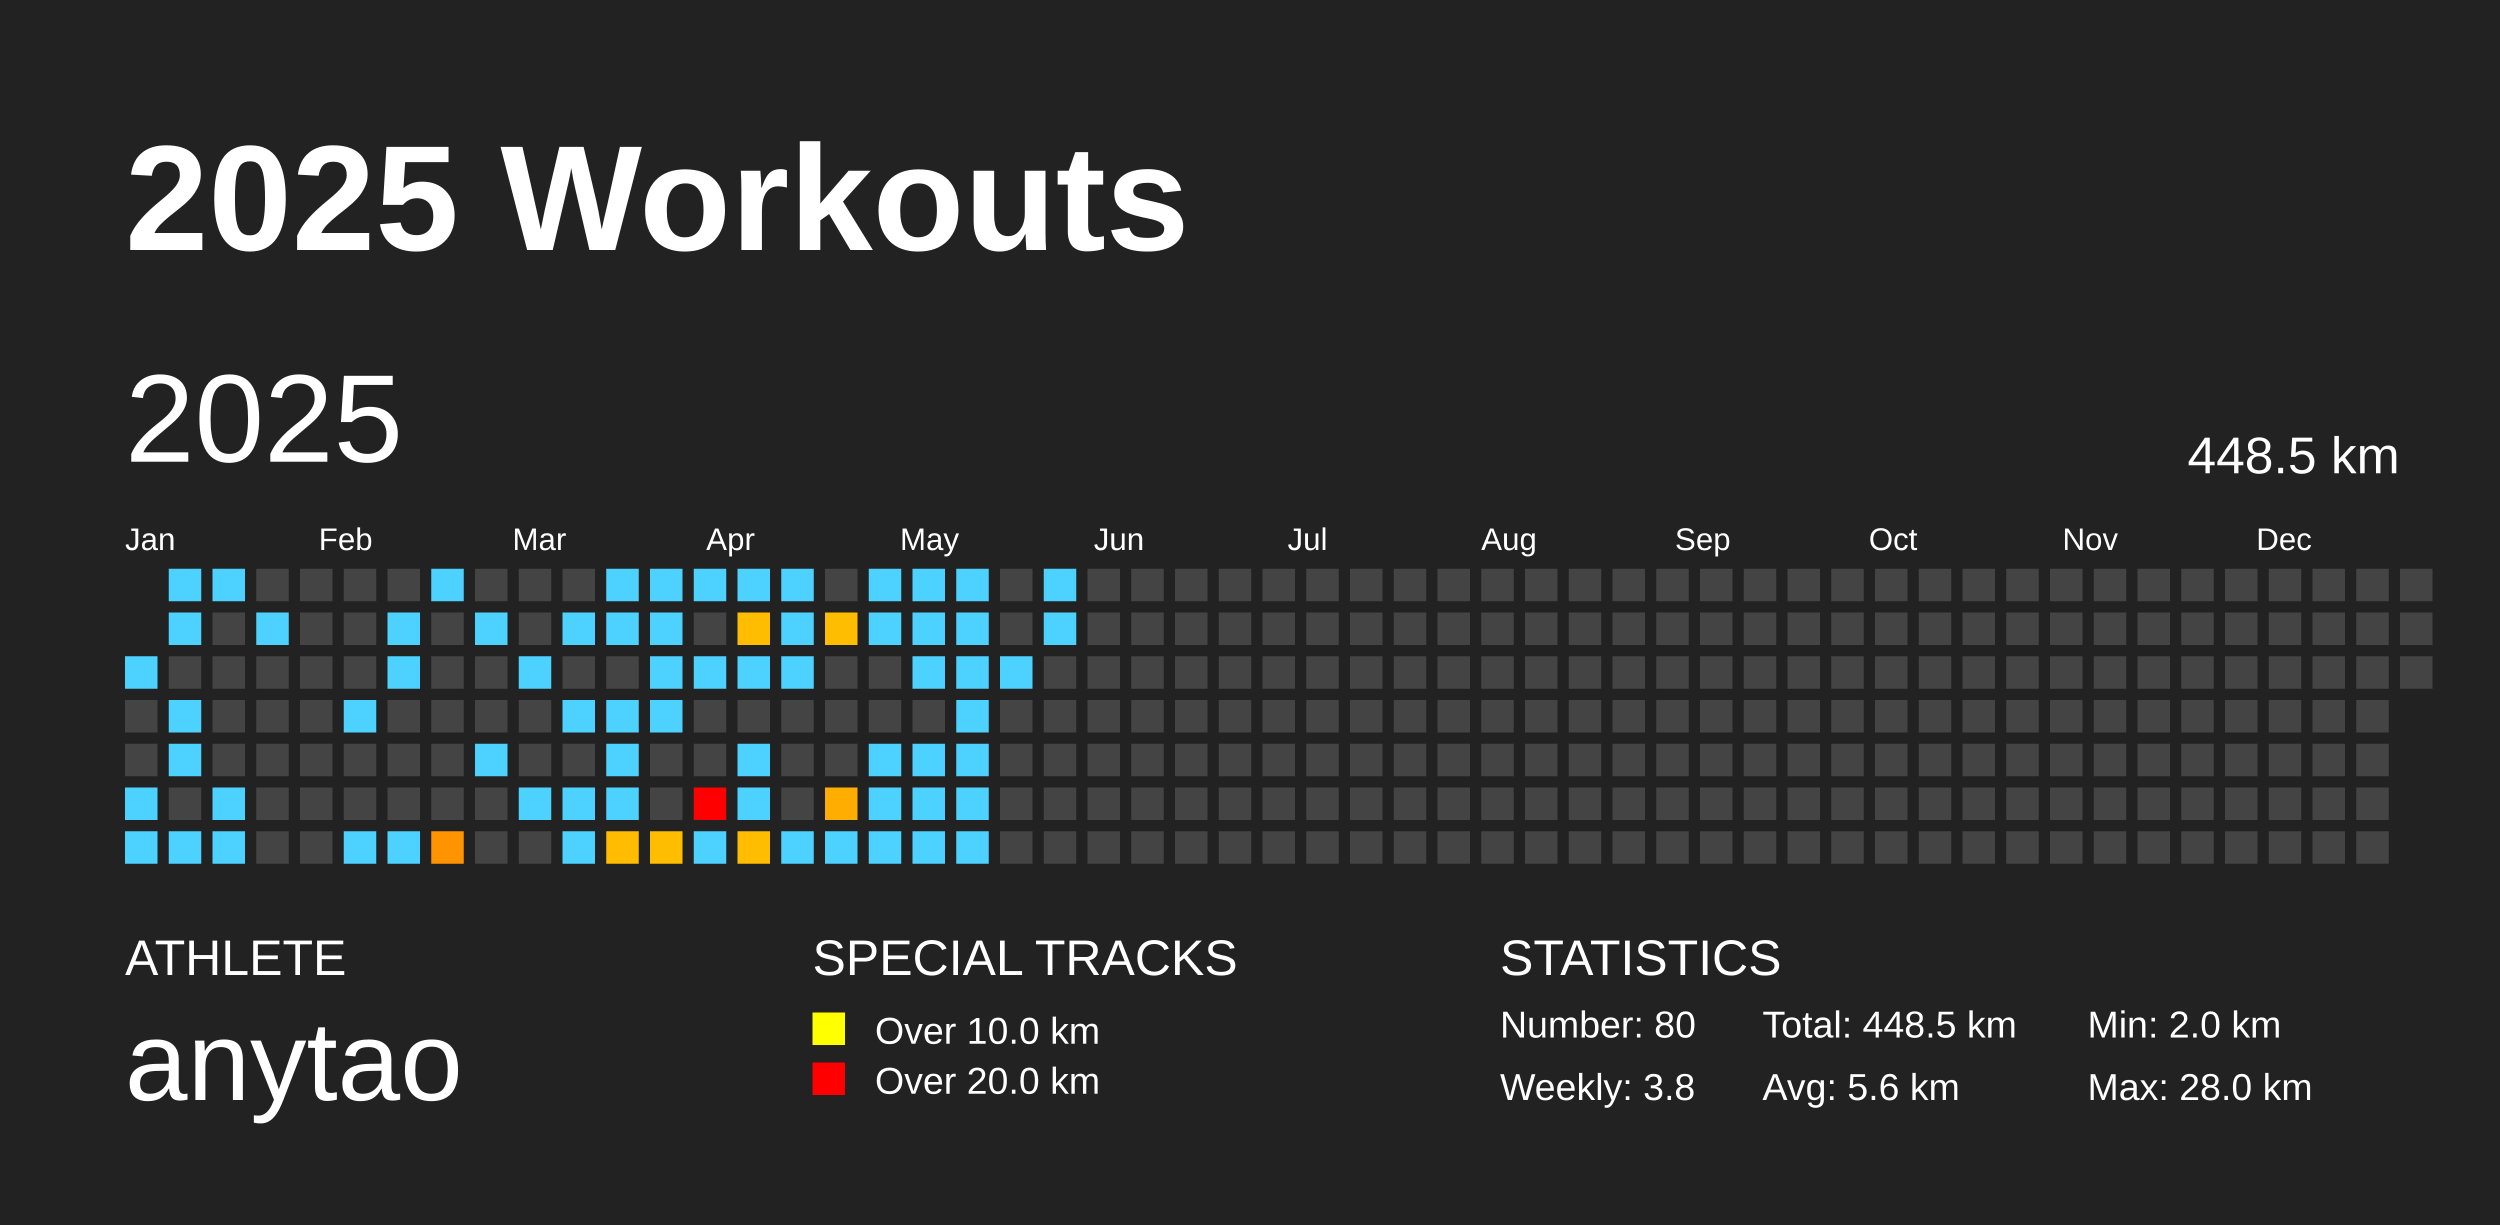
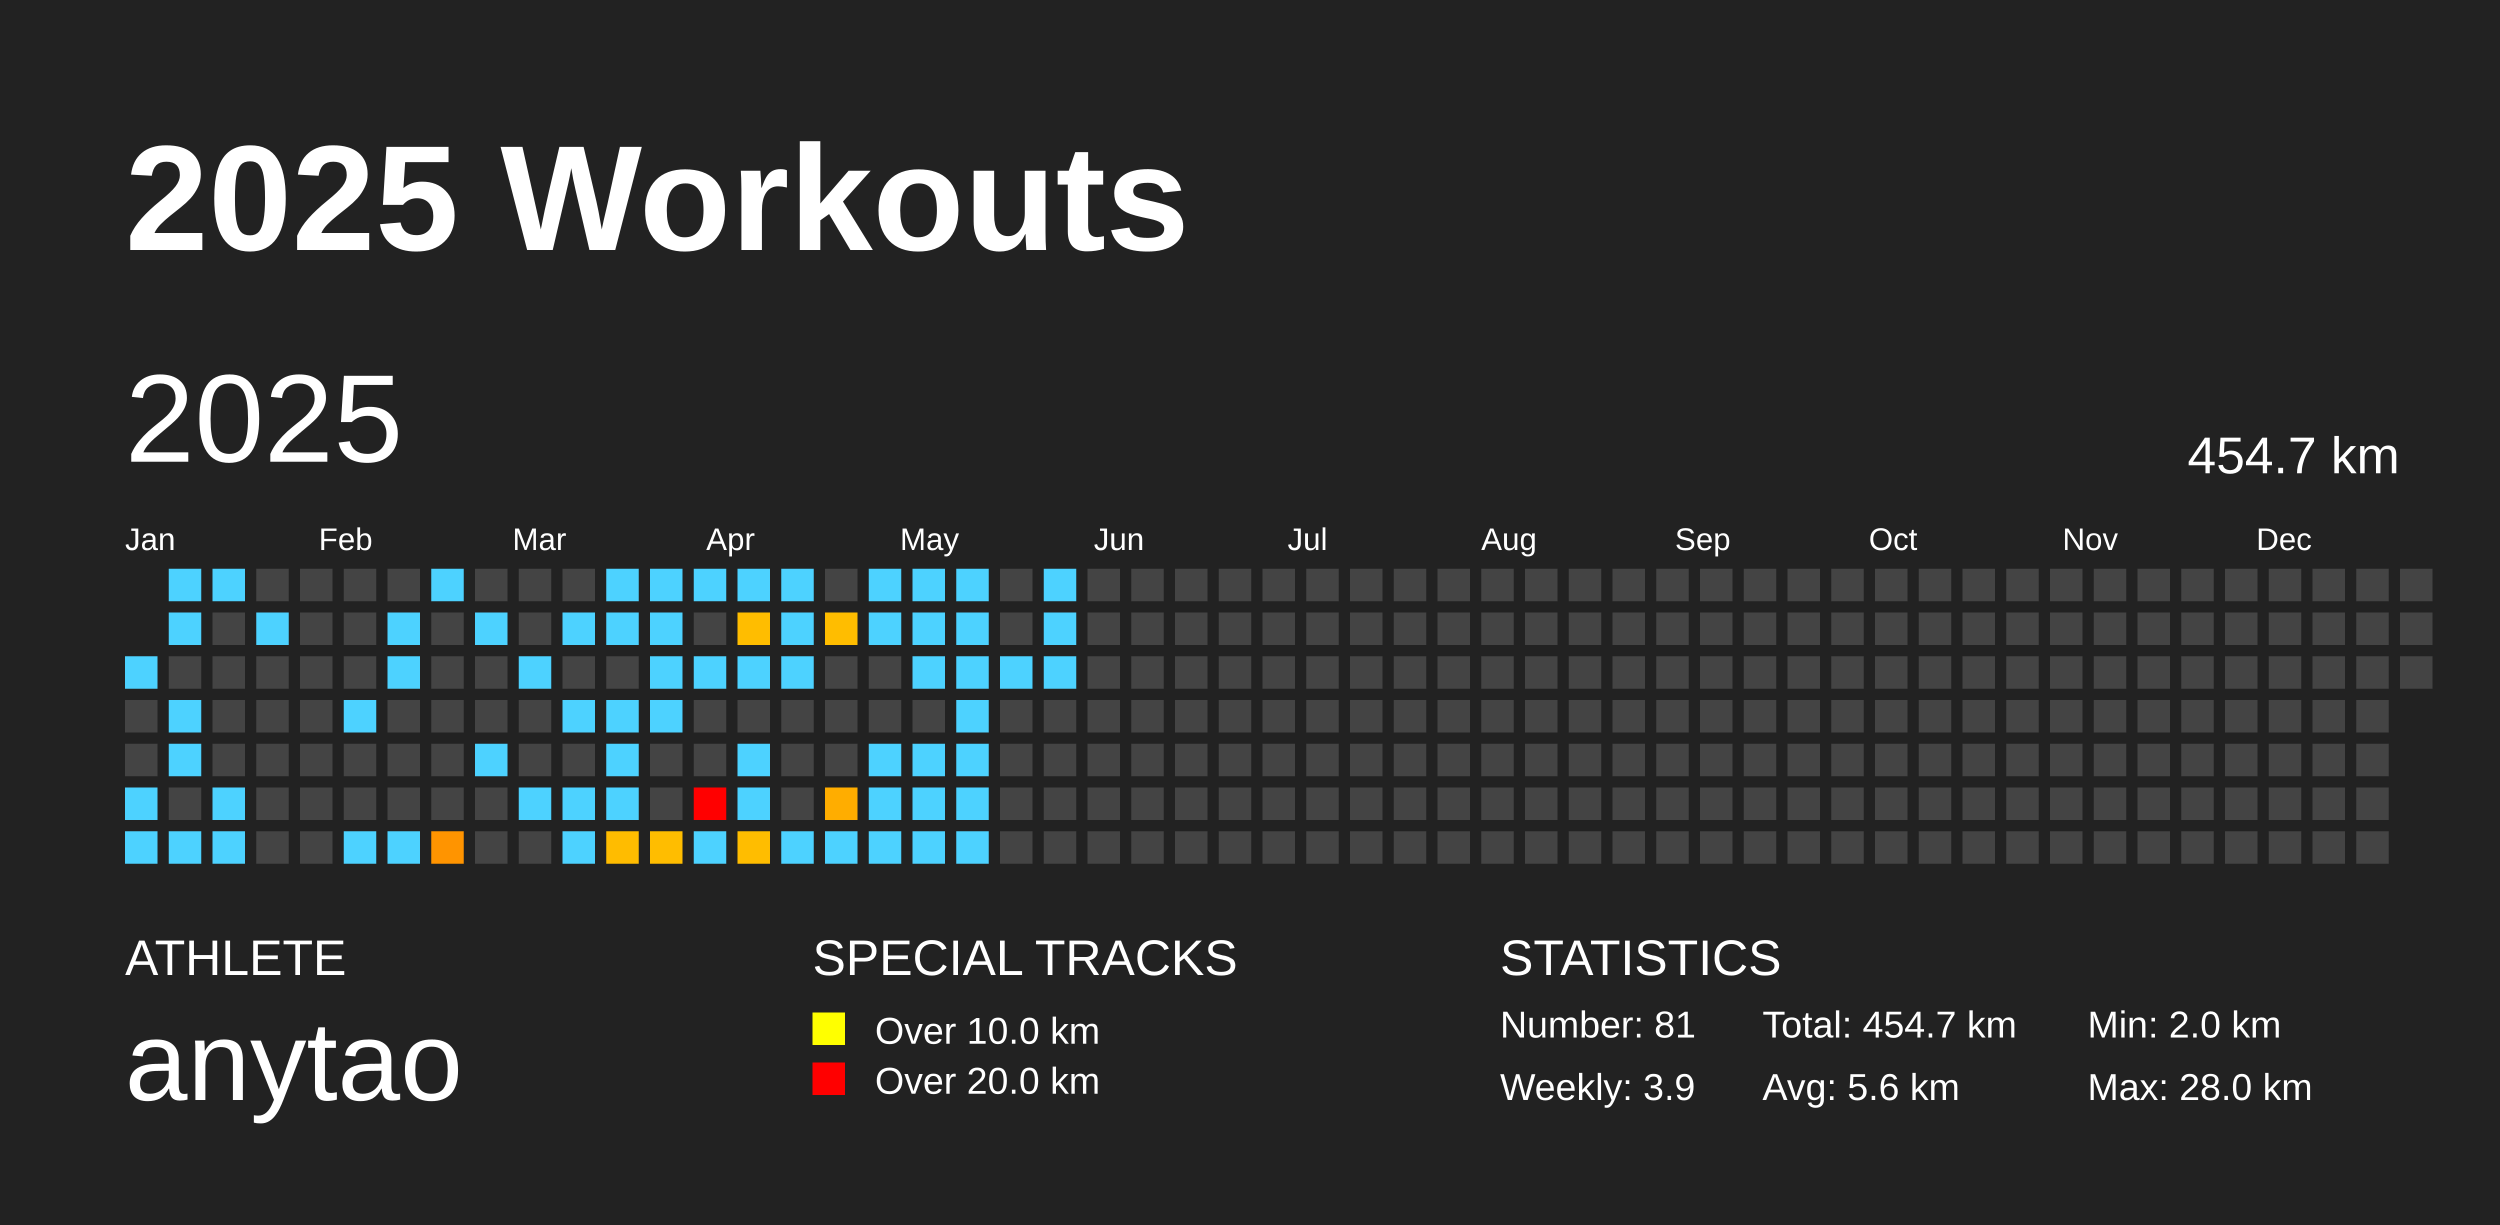
<svg xmlns="http://www.w3.org/2000/svg" baseProfile="full" height="98mm" version="1.1" viewBox="0,0,200,98" width="200mm">
  <defs />
  <rect fill="#222222" height="98" width="200" x="0" y="0" />
  <text fill="#FFFFFF" style="font-size:12px; font-family:Arial; font-weight:bold;" x="10" y="20">2025 Workouts</text>
  <text fill="#FFFFFF" style="font-size:4px; font-family:Arial" x="10" y="78">ATHLETE</text>
  <text fill="#FFFFFF" style="font-size:9px; font-family:Arial" x="10" y="88">anytao</text>
  <text fill="#FFFFFF" style="font-size:4px; font-family:Arial" x="65" y="78">SPECIAL TRACKS</text>
  <rect fill="yellow" height="2.6" width="2.6" x="65" y="81" />
  <text fill="#FFFFFF" style="font-size:3px; font-family:Arial" x="70" y="83.5">Over 10.0 km</text>
  <rect fill="red" height="2.6" width="2.6" x="65" y="85" />
  <text fill="#FFFFFF" style="font-size:3px; font-family:Arial" x="70" y="87.5">Over 20.0 km</text>
  <text fill="#FFFFFF" style="font-size:4px; font-family:Arial" x="120" y="78">STATISTICS</text>
-   <text fill="#FFFFFF" style="font-size:3px; font-family:Arial" x="120" y="83">Number: 80</text>
-   <text fill="#FFFFFF" style="font-size:3px; font-family:Arial" x="120" y="88">Weekly: 3.8</text>
-   <text fill="#FFFFFF" style="font-size:3px; font-family:Arial" x="141" y="83">Total: 448.5 km</text>
+   <text fill="#FFFFFF" style="font-size:3px; font-family:Arial" x="120" y="83">Number: 81</text>
+   <text fill="#FFFFFF" style="font-size:3px; font-family:Arial" x="120" y="88">Weekly: 3.9</text>
+   <text fill="#FFFFFF" style="font-size:3px; font-family:Arial" x="141" y="83">Total: 454.7 km</text>
  <text fill="#FFFFFF" style="font-size:3px; font-family:Arial" x="141" y="88">Avg: 5.6 km</text>
  <text fill="#FFFFFF" style="font-size:3px; font-family:Arial" x="167" y="83">Min: 2.0 km</text>
  <text fill="#FFFFFF" style="font-size:3px; font-family:Arial" x="167" y="88">Max: 28.0 km</text>
  <text dominant-baseline="hanging" fill="#FFFFFF" style="font-size:10.0px; font-family:Arial;" x="10" y="30">2025</text>
-   <text dominant-baseline="hanging" fill="#FFFFFF" style="font-size:4.125px; font-family:Arial;" x="175" y="35">448.5 km</text>
+   <text dominant-baseline="hanging" fill="#FFFFFF" style="font-size:4.125px; font-family:Arial;" x="175" y="35">454.7 km</text>
  <text fill="#FFFFFF" style="font-size:2.5px; font-family:Arial" x="10.0" y="44">Jan</text>
  <text fill="#FFFFFF" style="font-size:2.5px; font-family:Arial" x="25.5" y="44">Feb</text>
  <text fill="#FFFFFF" style="font-size:2.5px; font-family:Arial" x="41.0" y="44">Mar</text>
  <text fill="#FFFFFF" style="font-size:2.5px; font-family:Arial" x="56.5" y="44">Apr</text>
  <text fill="#FFFFFF" style="font-size:2.5px; font-family:Arial" x="72.0" y="44">May</text>
  <text fill="#FFFFFF" style="font-size:2.5px; font-family:Arial" x="87.5" y="44">Jun</text>
  <text fill="#FFFFFF" style="font-size:2.5px; font-family:Arial" x="103.0" y="44">Jul</text>
  <text fill="#FFFFFF" style="font-size:2.5px; font-family:Arial" x="118.5" y="44">Aug</text>
  <text fill="#FFFFFF" style="font-size:2.5px; font-family:Arial" x="134.0" y="44">Sep</text>
  <text fill="#FFFFFF" style="font-size:2.5px; font-family:Arial" x="149.5" y="44">Oct</text>
  <text fill="#FFFFFF" style="font-size:2.5px; font-family:Arial" x="165.0" y="44">Nov</text>
  <text fill="#FFFFFF" style="font-size:2.5px; font-family:Arial" x="180.5" y="44">Dec</text>
  <rect fill="#4dd2ff" height="2.6" width="2.6" x="10.0" y="52.5" />
  <rect fill="#444444" height="2.6" width="2.6" x="10.0" y="56.0" />
  <rect fill="#444444" height="2.6" width="2.6" x="10.0" y="59.5" />
  <rect fill="#4dd2ff" height="2.6" width="2.6" x="10.0" y="63.0" />
  <rect fill="#4dd2ff" height="2.6" width="2.6" x="10.0" y="66.5" />
  <rect fill="#4dd2ff" height="2.6" width="2.6" x="13.5" y="45.5" />
  <rect fill="#4dd2ff" height="2.6" width="2.6" x="13.5" y="49.0" />
  <rect fill="#444444" height="2.6" width="2.6" x="13.5" y="52.5" />
  <rect fill="#4dd2ff" height="2.6" width="2.6" x="13.5" y="56.0" />
  <rect fill="#4dd2ff" height="2.6" width="2.6" x="13.5" y="59.5" />
  <rect fill="#444444" height="2.6" width="2.6" x="13.5" y="63.0" />
  <rect fill="#4dd2ff" height="2.6" width="2.6" x="13.5" y="66.5" />
  <rect fill="#4dd2ff" height="2.6" width="2.6" x="17.0" y="45.5" />
  <rect fill="#444444" height="2.6" width="2.6" x="17.0" y="49.0" />
  <rect fill="#444444" height="2.6" width="2.6" x="17.0" y="52.5" />
  <rect fill="#444444" height="2.6" width="2.6" x="17.0" y="56.0" />
  <rect fill="#444444" height="2.6" width="2.6" x="17.0" y="59.5" />
  <rect fill="#4dd2ff" height="2.6" width="2.6" x="17.0" y="63.0" />
  <rect fill="#4dd2ff" height="2.6" width="2.6" x="17.0" y="66.5" />
  <rect fill="#444444" height="2.6" width="2.6" x="20.5" y="45.5" />
  <rect fill="#4dd2ff" height="2.6" width="2.6" x="20.5" y="49.0" />
  <rect fill="#444444" height="2.6" width="2.6" x="20.5" y="52.5" />
  <rect fill="#444444" height="2.6" width="2.6" x="20.5" y="56.0" />
  <rect fill="#444444" height="2.6" width="2.6" x="20.5" y="59.5" />
  <rect fill="#444444" height="2.6" width="2.6" x="20.5" y="63.0" />
  <rect fill="#444444" height="2.6" width="2.6" x="20.5" y="66.5" />
  <rect fill="#444444" height="2.6" width="2.6" x="24.0" y="45.5" />
  <rect fill="#444444" height="2.6" width="2.6" x="24.0" y="49.0" />
  <rect fill="#444444" height="2.6" width="2.6" x="24.0" y="52.5" />
  <rect fill="#444444" height="2.6" width="2.6" x="24.0" y="56.0" />
  <rect fill="#444444" height="2.6" width="2.6" x="24.0" y="59.5" />
  <rect fill="#444444" height="2.6" width="2.6" x="24.0" y="63.0" />
  <rect fill="#444444" height="2.6" width="2.6" x="24.0" y="66.5" />
  <rect fill="#444444" height="2.6" width="2.6" x="27.5" y="45.5" />
  <rect fill="#444444" height="2.6" width="2.6" x="27.5" y="49.0" />
  <rect fill="#444444" height="2.6" width="2.6" x="27.5" y="52.5" />
  <rect fill="#4dd2ff" height="2.6" width="2.6" x="27.5" y="56.0" />
  <rect fill="#444444" height="2.6" width="2.6" x="27.5" y="59.5" />
  <rect fill="#444444" height="2.6" width="2.6" x="27.5" y="63.0" />
  <rect fill="#4dd2ff" height="2.6" width="2.6" x="27.5" y="66.5" />
  <rect fill="#444444" height="2.6" width="2.6" x="31.0" y="45.5" />
  <rect fill="#4dd2ff" height="2.6" width="2.6" x="31.0" y="49.0" />
  <rect fill="#4dd2ff" height="2.6" width="2.6" x="31.0" y="52.5" />
  <rect fill="#444444" height="2.6" width="2.6" x="31.0" y="56.0" />
  <rect fill="#444444" height="2.6" width="2.6" x="31.0" y="59.5" />
  <rect fill="#444444" height="2.6" width="2.6" x="31.0" y="63.0" />
  <rect fill="#4dd2ff" height="2.6" width="2.6" x="31.0" y="66.5" />
  <rect fill="#4dd2ff" height="2.6" width="2.6" x="34.5" y="45.5" />
  <rect fill="#444444" height="2.6" width="2.6" x="34.5" y="49.0" />
  <rect fill="#444444" height="2.6" width="2.6" x="34.5" y="52.5" />
  <rect fill="#444444" height="2.6" width="2.6" x="34.5" y="56.0" />
  <rect fill="#444444" height="2.6" width="2.6" x="34.5" y="59.5" />
  <rect fill="#444444" height="2.6" width="2.6" x="34.5" y="63.0" />
  <rect fill="#ff9400" height="2.6" width="2.6" x="34.5" y="66.5" />
  <rect fill="#444444" height="2.6" width="2.6" x="38.0" y="45.5" />
  <rect fill="#4dd2ff" height="2.6" width="2.6" x="38.0" y="49.0" />
  <rect fill="#444444" height="2.6" width="2.6" x="38.0" y="52.5" />
  <rect fill="#444444" height="2.6" width="2.6" x="38.0" y="56.0" />
  <rect fill="#4dd2ff" height="2.6" width="2.6" x="38.0" y="59.5" />
  <rect fill="#444444" height="2.6" width="2.6" x="38.0" y="63.0" />
  <rect fill="#444444" height="2.6" width="2.6" x="38.0" y="66.5" />
  <rect fill="#444444" height="2.6" width="2.6" x="41.5" y="45.5" />
  <rect fill="#444444" height="2.6" width="2.6" x="41.5" y="49.0" />
  <rect fill="#4dd2ff" height="2.6" width="2.6" x="41.5" y="52.5" />
  <rect fill="#444444" height="2.6" width="2.6" x="41.5" y="56.0" />
  <rect fill="#444444" height="2.6" width="2.6" x="41.5" y="59.5" />
  <rect fill="#4dd2ff" height="2.6" width="2.6" x="41.5" y="63.0" />
  <rect fill="#444444" height="2.6" width="2.6" x="41.5" y="66.5" />
  <rect fill="#444444" height="2.6" width="2.6" x="45.0" y="45.5" />
  <rect fill="#4dd2ff" height="2.6" width="2.6" x="45.0" y="49.0" />
  <rect fill="#444444" height="2.6" width="2.6" x="45.0" y="52.5" />
  <rect fill="#4dd2ff" height="2.6" width="2.6" x="45.0" y="56.0" />
  <rect fill="#444444" height="2.6" width="2.6" x="45.0" y="59.5" />
  <rect fill="#4dd2ff" height="2.6" width="2.6" x="45.0" y="63.0" />
  <rect fill="#4dd2ff" height="2.6" width="2.6" x="45.0" y="66.5" />
  <rect fill="#4dd2ff" height="2.6" width="2.6" x="48.5" y="45.5" />
  <rect fill="#4dd2ff" height="2.6" width="2.6" x="48.5" y="49.0" />
  <rect fill="#444444" height="2.6" width="2.6" x="48.5" y="52.5" />
  <rect fill="#4dd2ff" height="2.6" width="2.6" x="48.5" y="56.0" />
  <rect fill="#4dd2ff" height="2.6" width="2.6" x="48.5" y="59.5" />
  <rect fill="#4dd2ff" height="2.6" width="2.6" x="48.5" y="63.0" />
  <rect fill="#ffbc00" height="2.6" width="2.6" x="48.5" y="66.5" />
  <rect fill="#4dd2ff" height="2.6" width="2.6" x="52.0" y="45.5" />
  <rect fill="#4dd2ff" height="2.6" width="2.6" x="52.0" y="49.0" />
  <rect fill="#4dd2ff" height="2.6" width="2.6" x="52.0" y="52.5" />
  <rect fill="#4dd2ff" height="2.6" width="2.6" x="52.0" y="56.0" />
  <rect fill="#444444" height="2.6" width="2.6" x="52.0" y="59.5" />
  <rect fill="#444444" height="2.6" width="2.6" x="52.0" y="63.0" />
  <rect fill="#ffbd00" height="2.6" width="2.6" x="52.0" y="66.5" />
  <rect fill="#4dd2ff" height="2.6" width="2.6" x="55.5" y="45.5" />
  <rect fill="#444444" height="2.6" width="2.6" x="55.5" y="49.0" />
  <rect fill="#4dd2ff" height="2.6" width="2.6" x="55.5" y="52.5" />
  <rect fill="#444444" height="2.6" width="2.6" x="55.5" y="56.0" />
  <rect fill="#444444" height="2.6" width="2.6" x="55.5" y="59.5" />
  <rect fill="red" height="2.6" width="2.6" x="55.5" y="63.0" />
  <rect fill="#4dd2ff" height="2.6" width="2.6" x="55.5" y="66.5" />
  <rect fill="#4dd2ff" height="2.6" width="2.6" x="59.0" y="45.5" />
  <rect fill="#ffbd00" height="2.6" width="2.6" x="59.0" y="49.0" />
  <rect fill="#4dd2ff" height="2.6" width="2.6" x="59.0" y="52.5" />
  <rect fill="#444444" height="2.6" width="2.6" x="59.0" y="56.0" />
  <rect fill="#4dd2ff" height="2.6" width="2.6" x="59.0" y="59.5" />
  <rect fill="#4dd2ff" height="2.6" width="2.6" x="59.0" y="63.0" />
  <rect fill="#ffbd00" height="2.6" width="2.6" x="59.0" y="66.5" />
  <rect fill="#4dd2ff" height="2.6" width="2.6" x="62.5" y="45.5" />
  <rect fill="#4dd2ff" height="2.6" width="2.6" x="62.5" y="49.0" />
  <rect fill="#4dd2ff" height="2.6" width="2.6" x="62.5" y="52.5" />
  <rect fill="#444444" height="2.6" width="2.6" x="62.5" y="56.0" />
  <rect fill="#444444" height="2.6" width="2.6" x="62.5" y="59.5" />
  <rect fill="#444444" height="2.6" width="2.6" x="62.5" y="63.0" />
  <rect fill="#4dd2ff" height="2.6" width="2.6" x="62.5" y="66.5" />
  <rect fill="#444444" height="2.6" width="2.6" x="66.0" y="45.5" />
  <rect fill="#ffbd00" height="2.6" width="2.6" x="66.0" y="49.0" />
  <rect fill="#444444" height="2.6" width="2.6" x="66.0" y="52.5" />
  <rect fill="#444444" height="2.6" width="2.6" x="66.0" y="56.0" />
  <rect fill="#444444" height="2.6" width="2.6" x="66.0" y="59.5" />
  <rect fill="#ffad00" height="2.6" width="2.6" x="66.0" y="63.0" />
  <rect fill="#4dd2ff" height="2.6" width="2.6" x="66.0" y="66.5" />
  <rect fill="#4dd2ff" height="2.6" width="2.6" x="69.5" y="45.5" />
  <rect fill="#4dd2ff" height="2.6" width="2.6" x="69.5" y="49.0" />
  <rect fill="#444444" height="2.6" width="2.6" x="69.5" y="52.5" />
  <rect fill="#444444" height="2.6" width="2.6" x="69.5" y="56.0" />
  <rect fill="#4dd2ff" height="2.6" width="2.6" x="69.5" y="59.5" />
  <rect fill="#4dd2ff" height="2.6" width="2.6" x="69.5" y="63.0" />
  <rect fill="#4dd2ff" height="2.6" width="2.6" x="69.5" y="66.5" />
  <rect fill="#4dd2ff" height="2.6" width="2.6" x="73.0" y="45.5" />
  <rect fill="#4dd2ff" height="2.6" width="2.6" x="73.0" y="49.0" />
  <rect fill="#4dd2ff" height="2.6" width="2.6" x="73.0" y="52.5" />
  <rect fill="#444444" height="2.6" width="2.6" x="73.0" y="56.0" />
  <rect fill="#4dd2ff" height="2.6" width="2.6" x="73.0" y="59.5" />
  <rect fill="#4dd2ff" height="2.6" width="2.6" x="73.0" y="63.0" />
  <rect fill="#4dd2ff" height="2.6" width="2.6" x="73.0" y="66.5" />
  <rect fill="#4dd2ff" height="2.6" width="2.6" x="76.5" y="45.5" />
  <rect fill="#4dd2ff" height="2.6" width="2.6" x="76.5" y="49.0" />
  <rect fill="#4dd2ff" height="2.6" width="2.6" x="76.5" y="52.5" />
  <rect fill="#4dd2ff" height="2.6" width="2.6" x="76.5" y="56.0" />
  <rect fill="#4dd2ff" height="2.6" width="2.6" x="76.5" y="59.5" />
  <rect fill="#4dd2ff" height="2.6" width="2.6" x="76.5" y="63.0" />
  <rect fill="#4dd2ff" height="2.6" width="2.6" x="76.5" y="66.5" />
  <rect fill="#444444" height="2.6" width="2.6" x="80.0" y="45.5" />
  <rect fill="#444444" height="2.6" width="2.6" x="80.0" y="49.0" />
  <rect fill="#4dd2ff" height="2.6" width="2.6" x="80.0" y="52.5" />
  <rect fill="#444444" height="2.6" width="2.6" x="80.0" y="56.0" />
  <rect fill="#444444" height="2.6" width="2.6" x="80.0" y="59.5" />
  <rect fill="#444444" height="2.6" width="2.6" x="80.0" y="63.0" />
  <rect fill="#444444" height="2.6" width="2.6" x="80.0" y="66.5" />
  <rect fill="#4dd2ff" height="2.6" width="2.6" x="83.5" y="45.5" />
  <rect fill="#4dd2ff" height="2.6" width="2.6" x="83.5" y="49.0" />
-   <rect fill="#444444" height="2.6" width="2.6" x="83.5" y="52.5" />
+   <rect fill="#4dd2ff" height="2.6" width="2.6" x="83.5" y="52.5" />
  <rect fill="#444444" height="2.6" width="2.6" x="83.5" y="56.0" />
  <rect fill="#444444" height="2.6" width="2.6" x="83.5" y="59.5" />
  <rect fill="#444444" height="2.6" width="2.6" x="83.5" y="63.0" />
  <rect fill="#444444" height="2.6" width="2.6" x="83.5" y="66.5" />
  <rect fill="#444444" height="2.6" width="2.6" x="87.0" y="45.5" />
  <rect fill="#444444" height="2.6" width="2.6" x="87.0" y="49.0" />
  <rect fill="#444444" height="2.6" width="2.6" x="87.0" y="52.5" />
  <rect fill="#444444" height="2.6" width="2.6" x="87.0" y="56.0" />
  <rect fill="#444444" height="2.6" width="2.6" x="87.0" y="59.5" />
  <rect fill="#444444" height="2.6" width="2.6" x="87.0" y="63.0" />
  <rect fill="#444444" height="2.6" width="2.6" x="87.0" y="66.5" />
  <rect fill="#444444" height="2.6" width="2.6" x="90.5" y="45.5" />
  <rect fill="#444444" height="2.6" width="2.6" x="90.5" y="49.0" />
  <rect fill="#444444" height="2.6" width="2.6" x="90.5" y="52.5" />
  <rect fill="#444444" height="2.6" width="2.6" x="90.5" y="56.0" />
  <rect fill="#444444" height="2.6" width="2.6" x="90.5" y="59.5" />
  <rect fill="#444444" height="2.6" width="2.6" x="90.5" y="63.0" />
  <rect fill="#444444" height="2.6" width="2.6" x="90.5" y="66.5" />
  <rect fill="#444444" height="2.6" width="2.6" x="94.0" y="45.5" />
  <rect fill="#444444" height="2.6" width="2.6" x="94.0" y="49.0" />
  <rect fill="#444444" height="2.6" width="2.6" x="94.0" y="52.5" />
  <rect fill="#444444" height="2.6" width="2.6" x="94.0" y="56.0" />
  <rect fill="#444444" height="2.6" width="2.6" x="94.0" y="59.5" />
  <rect fill="#444444" height="2.6" width="2.6" x="94.0" y="63.0" />
  <rect fill="#444444" height="2.6" width="2.6" x="94.0" y="66.5" />
  <rect fill="#444444" height="2.6" width="2.6" x="97.5" y="45.5" />
  <rect fill="#444444" height="2.6" width="2.6" x="97.5" y="49.0" />
  <rect fill="#444444" height="2.6" width="2.6" x="97.5" y="52.5" />
  <rect fill="#444444" height="2.6" width="2.6" x="97.5" y="56.0" />
  <rect fill="#444444" height="2.6" width="2.6" x="97.5" y="59.5" />
  <rect fill="#444444" height="2.6" width="2.6" x="97.5" y="63.0" />
  <rect fill="#444444" height="2.6" width="2.6" x="97.5" y="66.5" />
  <rect fill="#444444" height="2.6" width="2.6" x="101.0" y="45.5" />
  <rect fill="#444444" height="2.6" width="2.6" x="101.0" y="49.0" />
  <rect fill="#444444" height="2.6" width="2.6" x="101.0" y="52.5" />
  <rect fill="#444444" height="2.6" width="2.6" x="101.0" y="56.0" />
  <rect fill="#444444" height="2.6" width="2.6" x="101.0" y="59.5" />
  <rect fill="#444444" height="2.6" width="2.6" x="101.0" y="63.0" />
  <rect fill="#444444" height="2.6" width="2.6" x="101.0" y="66.5" />
  <rect fill="#444444" height="2.6" width="2.6" x="104.5" y="45.5" />
  <rect fill="#444444" height="2.6" width="2.6" x="104.5" y="49.0" />
  <rect fill="#444444" height="2.6" width="2.6" x="104.5" y="52.5" />
  <rect fill="#444444" height="2.6" width="2.6" x="104.5" y="56.0" />
  <rect fill="#444444" height="2.6" width="2.6" x="104.5" y="59.5" />
  <rect fill="#444444" height="2.6" width="2.6" x="104.5" y="63.0" />
  <rect fill="#444444" height="2.6" width="2.6" x="104.5" y="66.5" />
  <rect fill="#444444" height="2.6" width="2.6" x="108.0" y="45.5" />
  <rect fill="#444444" height="2.6" width="2.6" x="108.0" y="49.0" />
  <rect fill="#444444" height="2.6" width="2.6" x="108.0" y="52.5" />
  <rect fill="#444444" height="2.6" width="2.6" x="108.0" y="56.0" />
  <rect fill="#444444" height="2.6" width="2.6" x="108.0" y="59.5" />
  <rect fill="#444444" height="2.6" width="2.6" x="108.0" y="63.0" />
  <rect fill="#444444" height="2.6" width="2.6" x="108.0" y="66.5" />
  <rect fill="#444444" height="2.6" width="2.6" x="111.5" y="45.5" />
  <rect fill="#444444" height="2.6" width="2.6" x="111.5" y="49.0" />
  <rect fill="#444444" height="2.6" width="2.6" x="111.5" y="52.5" />
  <rect fill="#444444" height="2.6" width="2.6" x="111.5" y="56.0" />
  <rect fill="#444444" height="2.6" width="2.6" x="111.5" y="59.5" />
  <rect fill="#444444" height="2.6" width="2.6" x="111.5" y="63.0" />
  <rect fill="#444444" height="2.6" width="2.6" x="111.5" y="66.5" />
  <rect fill="#444444" height="2.6" width="2.6" x="115.0" y="45.5" />
  <rect fill="#444444" height="2.6" width="2.6" x="115.0" y="49.0" />
  <rect fill="#444444" height="2.6" width="2.6" x="115.0" y="52.5" />
  <rect fill="#444444" height="2.6" width="2.6" x="115.0" y="56.0" />
  <rect fill="#444444" height="2.6" width="2.6" x="115.0" y="59.5" />
  <rect fill="#444444" height="2.6" width="2.6" x="115.0" y="63.0" />
  <rect fill="#444444" height="2.6" width="2.6" x="115.0" y="66.5" />
  <rect fill="#444444" height="2.6" width="2.6" x="118.5" y="45.5" />
  <rect fill="#444444" height="2.6" width="2.6" x="118.5" y="49.0" />
  <rect fill="#444444" height="2.6" width="2.6" x="118.5" y="52.5" />
  <rect fill="#444444" height="2.6" width="2.6" x="118.5" y="56.0" />
  <rect fill="#444444" height="2.6" width="2.6" x="118.5" y="59.5" />
  <rect fill="#444444" height="2.6" width="2.6" x="118.5" y="63.0" />
  <rect fill="#444444" height="2.6" width="2.6" x="118.5" y="66.5" />
  <rect fill="#444444" height="2.6" width="2.6" x="122.0" y="45.5" />
  <rect fill="#444444" height="2.6" width="2.6" x="122.0" y="49.0" />
  <rect fill="#444444" height="2.6" width="2.6" x="122.0" y="52.5" />
  <rect fill="#444444" height="2.6" width="2.6" x="122.0" y="56.0" />
  <rect fill="#444444" height="2.6" width="2.6" x="122.0" y="59.5" />
  <rect fill="#444444" height="2.6" width="2.6" x="122.0" y="63.0" />
  <rect fill="#444444" height="2.6" width="2.6" x="122.0" y="66.5" />
  <rect fill="#444444" height="2.6" width="2.6" x="125.5" y="45.5" />
  <rect fill="#444444" height="2.6" width="2.6" x="125.5" y="49.0" />
  <rect fill="#444444" height="2.6" width="2.6" x="125.5" y="52.5" />
  <rect fill="#444444" height="2.6" width="2.6" x="125.5" y="56.0" />
  <rect fill="#444444" height="2.6" width="2.6" x="125.5" y="59.5" />
  <rect fill="#444444" height="2.6" width="2.6" x="125.5" y="63.0" />
  <rect fill="#444444" height="2.6" width="2.6" x="125.5" y="66.5" />
  <rect fill="#444444" height="2.6" width="2.6" x="129.0" y="45.5" />
  <rect fill="#444444" height="2.6" width="2.6" x="129.0" y="49.0" />
  <rect fill="#444444" height="2.6" width="2.6" x="129.0" y="52.5" />
  <rect fill="#444444" height="2.6" width="2.6" x="129.0" y="56.0" />
  <rect fill="#444444" height="2.6" width="2.6" x="129.0" y="59.5" />
  <rect fill="#444444" height="2.6" width="2.6" x="129.0" y="63.0" />
  <rect fill="#444444" height="2.6" width="2.6" x="129.0" y="66.5" />
  <rect fill="#444444" height="2.6" width="2.6" x="132.5" y="45.5" />
  <rect fill="#444444" height="2.6" width="2.6" x="132.5" y="49.0" />
  <rect fill="#444444" height="2.6" width="2.6" x="132.5" y="52.5" />
  <rect fill="#444444" height="2.6" width="2.6" x="132.5" y="56.0" />
  <rect fill="#444444" height="2.6" width="2.6" x="132.5" y="59.5" />
  <rect fill="#444444" height="2.6" width="2.6" x="132.5" y="63.0" />
  <rect fill="#444444" height="2.6" width="2.6" x="132.5" y="66.5" />
  <rect fill="#444444" height="2.6" width="2.6" x="136.0" y="45.5" />
  <rect fill="#444444" height="2.6" width="2.6" x="136.0" y="49.0" />
  <rect fill="#444444" height="2.6" width="2.6" x="136.0" y="52.5" />
  <rect fill="#444444" height="2.6" width="2.6" x="136.0" y="56.0" />
  <rect fill="#444444" height="2.6" width="2.6" x="136.0" y="59.5" />
  <rect fill="#444444" height="2.6" width="2.6" x="136.0" y="63.0" />
  <rect fill="#444444" height="2.6" width="2.6" x="136.0" y="66.5" />
  <rect fill="#444444" height="2.6" width="2.6" x="139.5" y="45.5" />
  <rect fill="#444444" height="2.6" width="2.6" x="139.5" y="49.0" />
  <rect fill="#444444" height="2.6" width="2.6" x="139.5" y="52.5" />
  <rect fill="#444444" height="2.6" width="2.6" x="139.5" y="56.0" />
  <rect fill="#444444" height="2.6" width="2.6" x="139.5" y="59.5" />
  <rect fill="#444444" height="2.6" width="2.6" x="139.5" y="63.0" />
  <rect fill="#444444" height="2.6" width="2.6" x="139.5" y="66.5" />
  <rect fill="#444444" height="2.6" width="2.6" x="143.0" y="45.5" />
  <rect fill="#444444" height="2.6" width="2.6" x="143.0" y="49.0" />
  <rect fill="#444444" height="2.6" width="2.6" x="143.0" y="52.5" />
  <rect fill="#444444" height="2.6" width="2.6" x="143.0" y="56.0" />
  <rect fill="#444444" height="2.6" width="2.6" x="143.0" y="59.5" />
  <rect fill="#444444" height="2.6" width="2.6" x="143.0" y="63.0" />
  <rect fill="#444444" height="2.6" width="2.6" x="143.0" y="66.5" />
  <rect fill="#444444" height="2.6" width="2.6" x="146.5" y="45.5" />
  <rect fill="#444444" height="2.6" width="2.6" x="146.5" y="49.0" />
  <rect fill="#444444" height="2.6" width="2.6" x="146.5" y="52.5" />
  <rect fill="#444444" height="2.6" width="2.6" x="146.5" y="56.0" />
  <rect fill="#444444" height="2.6" width="2.6" x="146.5" y="59.5" />
  <rect fill="#444444" height="2.6" width="2.6" x="146.5" y="63.0" />
  <rect fill="#444444" height="2.6" width="2.6" x="146.5" y="66.5" />
  <rect fill="#444444" height="2.6" width="2.6" x="150.0" y="45.5" />
  <rect fill="#444444" height="2.6" width="2.6" x="150.0" y="49.0" />
  <rect fill="#444444" height="2.6" width="2.6" x="150.0" y="52.5" />
  <rect fill="#444444" height="2.6" width="2.6" x="150.0" y="56.0" />
  <rect fill="#444444" height="2.6" width="2.6" x="150.0" y="59.5" />
  <rect fill="#444444" height="2.6" width="2.6" x="150.0" y="63.0" />
  <rect fill="#444444" height="2.6" width="2.6" x="150.0" y="66.5" />
  <rect fill="#444444" height="2.6" width="2.6" x="153.5" y="45.5" />
  <rect fill="#444444" height="2.6" width="2.6" x="153.5" y="49.0" />
  <rect fill="#444444" height="2.6" width="2.6" x="153.5" y="52.5" />
  <rect fill="#444444" height="2.6" width="2.6" x="153.5" y="56.0" />
  <rect fill="#444444" height="2.6" width="2.6" x="153.5" y="59.5" />
  <rect fill="#444444" height="2.6" width="2.6" x="153.5" y="63.0" />
  <rect fill="#444444" height="2.6" width="2.6" x="153.5" y="66.5" />
  <rect fill="#444444" height="2.6" width="2.6" x="157.0" y="45.5" />
  <rect fill="#444444" height="2.6" width="2.6" x="157.0" y="49.0" />
  <rect fill="#444444" height="2.6" width="2.6" x="157.0" y="52.5" />
  <rect fill="#444444" height="2.6" width="2.6" x="157.0" y="56.0" />
  <rect fill="#444444" height="2.6" width="2.6" x="157.0" y="59.5" />
  <rect fill="#444444" height="2.6" width="2.6" x="157.0" y="63.0" />
  <rect fill="#444444" height="2.6" width="2.6" x="157.0" y="66.5" />
  <rect fill="#444444" height="2.6" width="2.6" x="160.5" y="45.5" />
  <rect fill="#444444" height="2.6" width="2.6" x="160.5" y="49.0" />
  <rect fill="#444444" height="2.6" width="2.6" x="160.5" y="52.5" />
  <rect fill="#444444" height="2.6" width="2.6" x="160.5" y="56.0" />
  <rect fill="#444444" height="2.6" width="2.6" x="160.5" y="59.5" />
  <rect fill="#444444" height="2.6" width="2.6" x="160.5" y="63.0" />
  <rect fill="#444444" height="2.6" width="2.6" x="160.5" y="66.5" />
  <rect fill="#444444" height="2.6" width="2.6" x="164.0" y="45.5" />
  <rect fill="#444444" height="2.6" width="2.6" x="164.0" y="49.0" />
  <rect fill="#444444" height="2.6" width="2.6" x="164.0" y="52.5" />
  <rect fill="#444444" height="2.6" width="2.6" x="164.0" y="56.0" />
  <rect fill="#444444" height="2.6" width="2.6" x="164.0" y="59.5" />
  <rect fill="#444444" height="2.6" width="2.6" x="164.0" y="63.0" />
  <rect fill="#444444" height="2.6" width="2.6" x="164.0" y="66.5" />
  <rect fill="#444444" height="2.6" width="2.6" x="167.5" y="45.5" />
  <rect fill="#444444" height="2.6" width="2.6" x="167.5" y="49.0" />
  <rect fill="#444444" height="2.6" width="2.6" x="167.5" y="52.5" />
  <rect fill="#444444" height="2.6" width="2.6" x="167.5" y="56.0" />
  <rect fill="#444444" height="2.6" width="2.6" x="167.5" y="59.5" />
  <rect fill="#444444" height="2.6" width="2.6" x="167.5" y="63.0" />
  <rect fill="#444444" height="2.6" width="2.6" x="167.5" y="66.5" />
  <rect fill="#444444" height="2.6" width="2.6" x="171.0" y="45.5" />
  <rect fill="#444444" height="2.6" width="2.6" x="171.0" y="49.0" />
  <rect fill="#444444" height="2.6" width="2.6" x="171.0" y="52.5" />
  <rect fill="#444444" height="2.6" width="2.6" x="171.0" y="56.0" />
  <rect fill="#444444" height="2.6" width="2.6" x="171.0" y="59.5" />
  <rect fill="#444444" height="2.6" width="2.6" x="171.0" y="63.0" />
  <rect fill="#444444" height="2.6" width="2.6" x="171.0" y="66.5" />
  <rect fill="#444444" height="2.6" width="2.6" x="174.5" y="45.5" />
  <rect fill="#444444" height="2.6" width="2.6" x="174.5" y="49.0" />
  <rect fill="#444444" height="2.6" width="2.6" x="174.5" y="52.5" />
  <rect fill="#444444" height="2.6" width="2.6" x="174.5" y="56.0" />
  <rect fill="#444444" height="2.6" width="2.6" x="174.5" y="59.5" />
  <rect fill="#444444" height="2.6" width="2.6" x="174.5" y="63.0" />
  <rect fill="#444444" height="2.6" width="2.6" x="174.5" y="66.5" />
  <rect fill="#444444" height="2.6" width="2.6" x="178.0" y="45.5" />
  <rect fill="#444444" height="2.6" width="2.6" x="178.0" y="49.0" />
  <rect fill="#444444" height="2.6" width="2.6" x="178.0" y="52.5" />
  <rect fill="#444444" height="2.6" width="2.6" x="178.0" y="56.0" />
  <rect fill="#444444" height="2.6" width="2.6" x="178.0" y="59.5" />
  <rect fill="#444444" height="2.6" width="2.6" x="178.0" y="63.0" />
  <rect fill="#444444" height="2.6" width="2.6" x="178.0" y="66.5" />
  <rect fill="#444444" height="2.6" width="2.6" x="181.5" y="45.5" />
  <rect fill="#444444" height="2.6" width="2.6" x="181.5" y="49.0" />
  <rect fill="#444444" height="2.6" width="2.6" x="181.5" y="52.5" />
  <rect fill="#444444" height="2.6" width="2.6" x="181.5" y="56.0" />
  <rect fill="#444444" height="2.6" width="2.6" x="181.5" y="59.5" />
  <rect fill="#444444" height="2.6" width="2.6" x="181.5" y="63.0" />
  <rect fill="#444444" height="2.6" width="2.6" x="181.5" y="66.5" />
  <rect fill="#444444" height="2.6" width="2.6" x="185.0" y="45.5" />
  <rect fill="#444444" height="2.6" width="2.6" x="185.0" y="49.0" />
  <rect fill="#444444" height="2.6" width="2.6" x="185.0" y="52.5" />
  <rect fill="#444444" height="2.6" width="2.6" x="185.0" y="56.0" />
  <rect fill="#444444" height="2.6" width="2.6" x="185.0" y="59.5" />
  <rect fill="#444444" height="2.6" width="2.6" x="185.0" y="63.0" />
  <rect fill="#444444" height="2.6" width="2.6" x="185.0" y="66.5" />
  <rect fill="#444444" height="2.6" width="2.6" x="188.5" y="45.5" />
  <rect fill="#444444" height="2.6" width="2.6" x="188.5" y="49.0" />
  <rect fill="#444444" height="2.6" width="2.6" x="188.5" y="52.5" />
  <rect fill="#444444" height="2.6" width="2.6" x="188.5" y="56.0" />
  <rect fill="#444444" height="2.6" width="2.6" x="188.5" y="59.5" />
  <rect fill="#444444" height="2.6" width="2.6" x="188.5" y="63.0" />
  <rect fill="#444444" height="2.6" width="2.6" x="188.5" y="66.5" />
  <rect fill="#444444" height="2.6" width="2.6" x="192.0" y="45.5" />
  <rect fill="#444444" height="2.6" width="2.6" x="192.0" y="49.0" />
  <rect fill="#444444" height="2.6" width="2.6" x="192.0" y="52.5" />
</svg>
